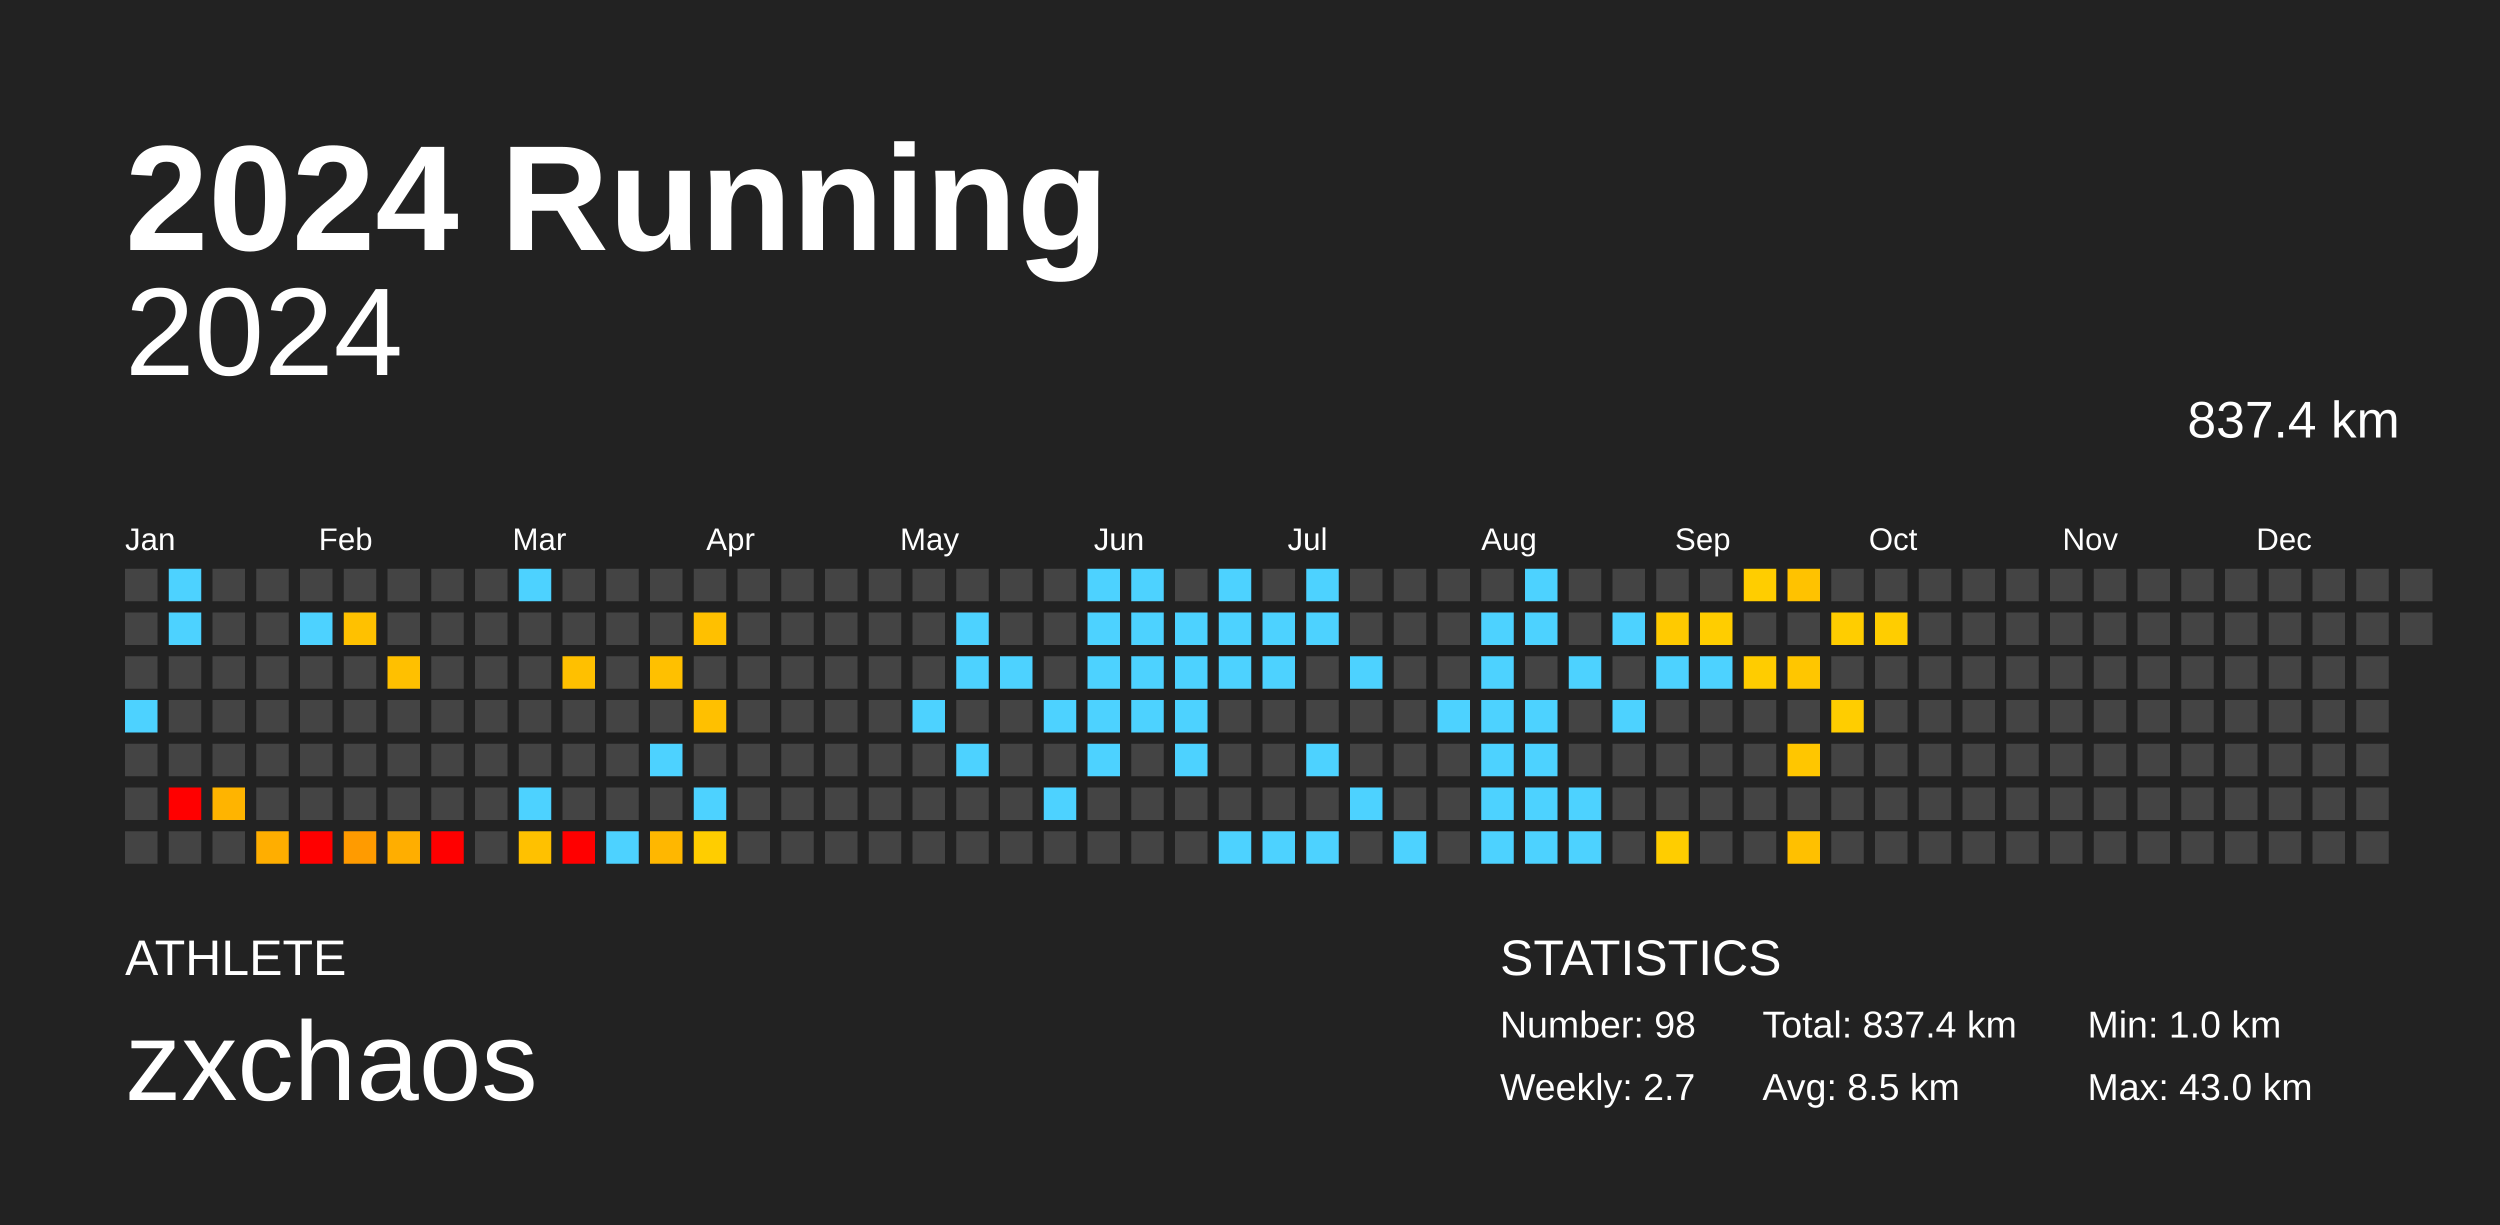
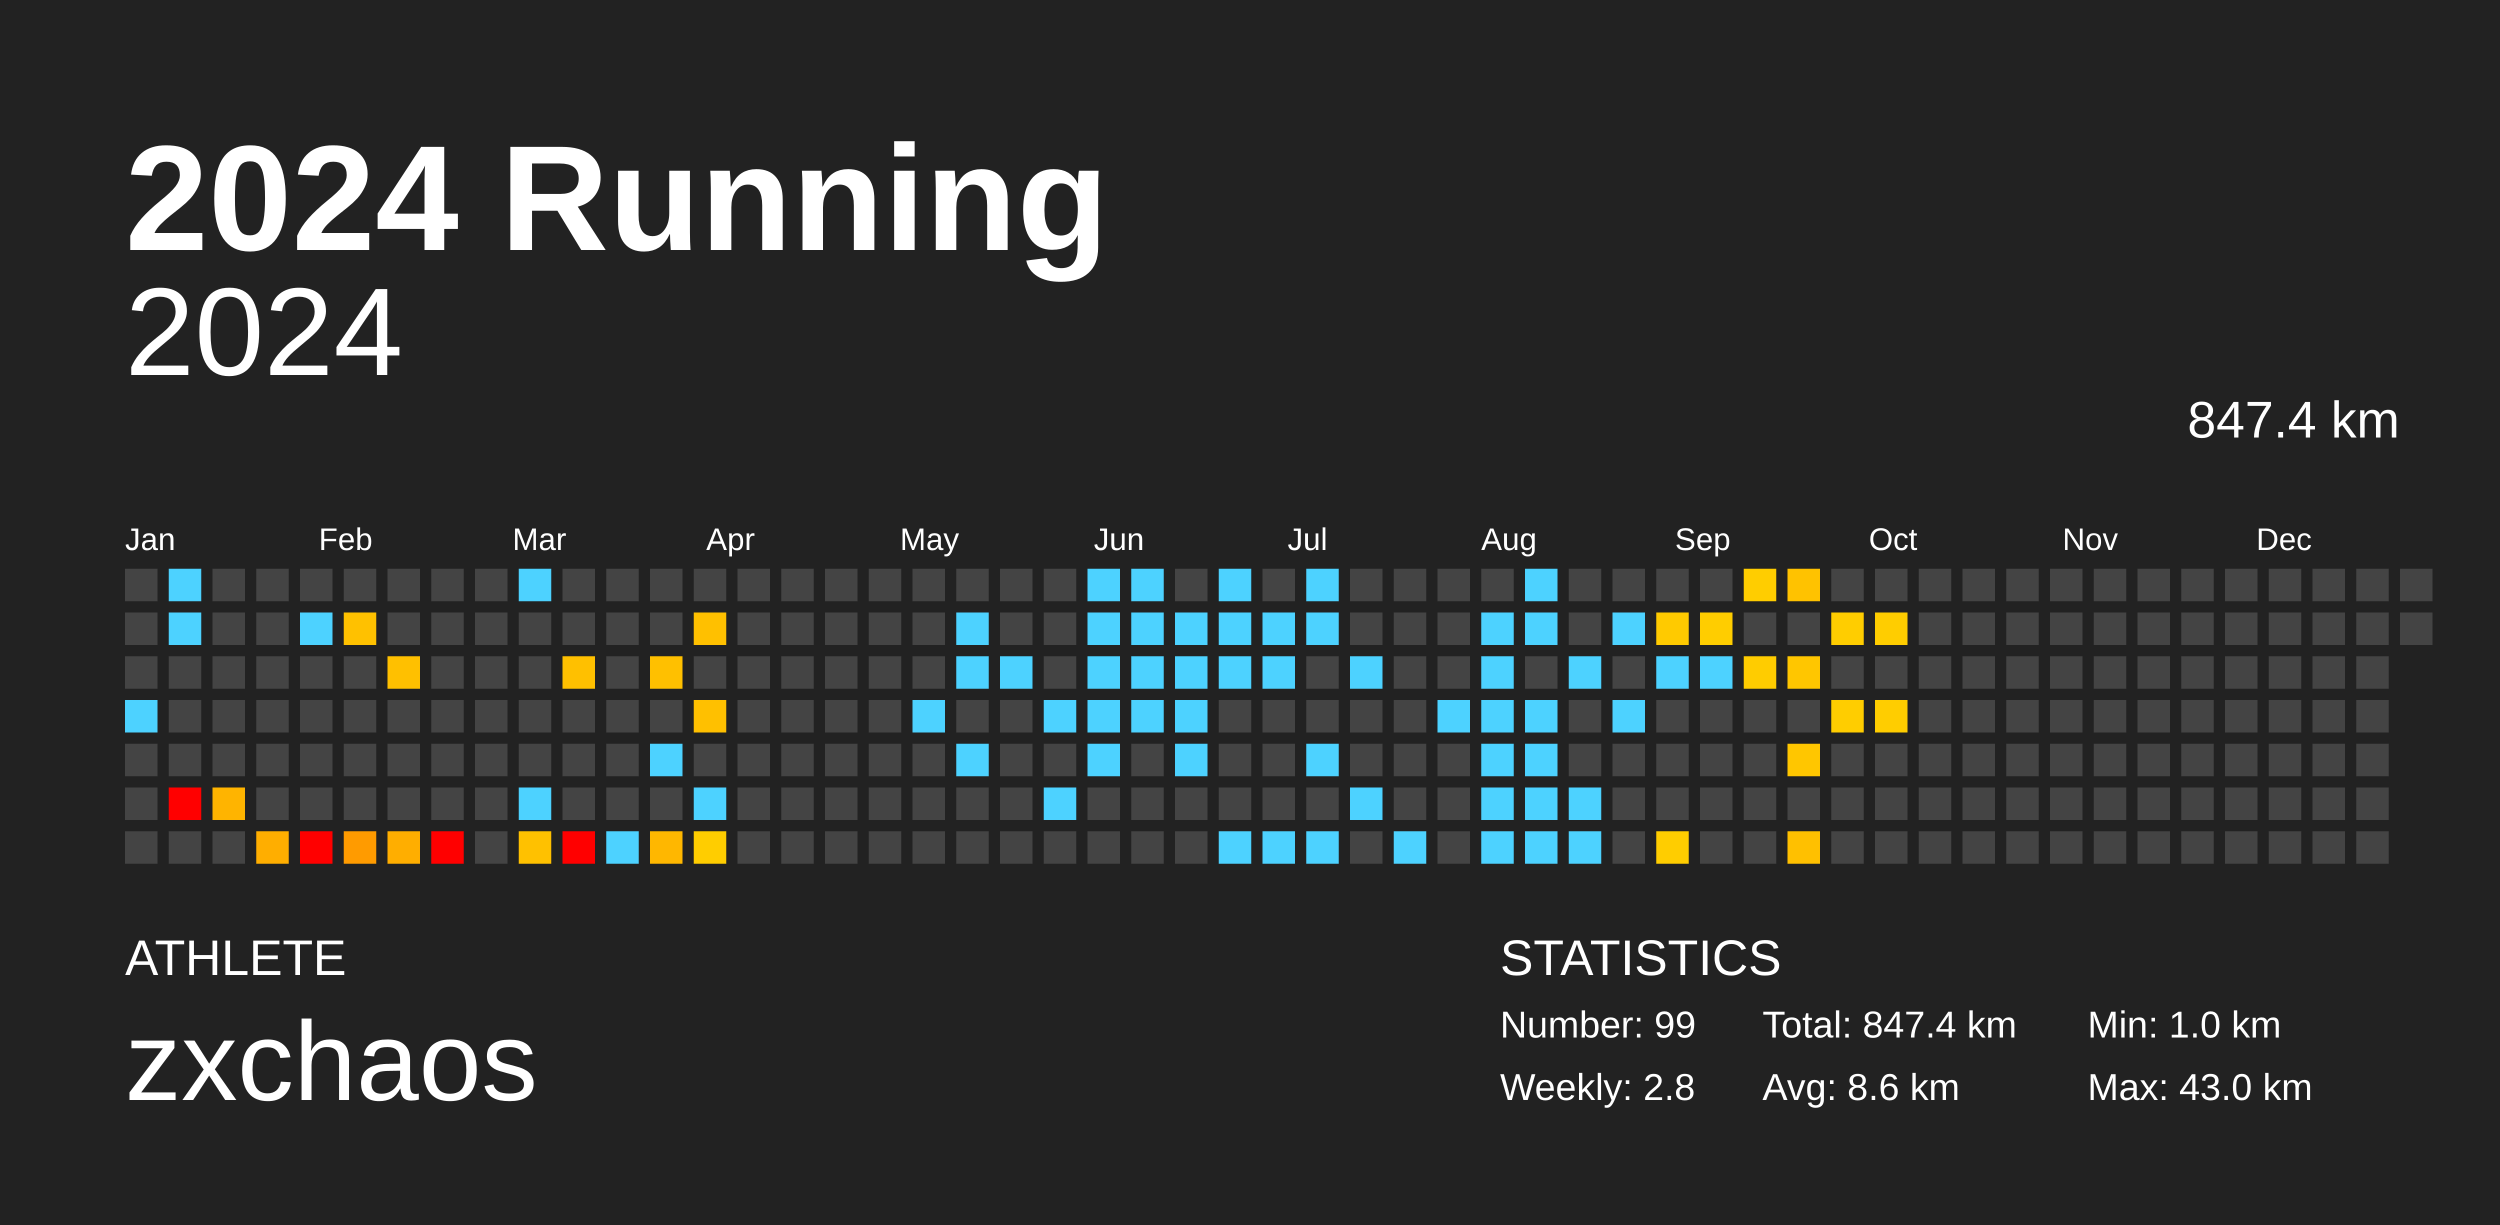
<svg xmlns="http://www.w3.org/2000/svg" baseProfile="full" height="98mm" version="1.1" viewBox="0,0,200,98" width="200mm">
  <defs />
  <rect fill="#222222" height="98" width="200" x="0" y="0" />
  <text fill="#FFFFFF" style="font-size:12px; font-family:Arial; font-weight:bold;" x="10" y="20">2024 Running</text>
  <text fill="#FFFFFF" style="font-size:4px; font-family:Arial" x="10" y="78">ATHLETE</text>
  <text fill="#FFFFFF" style="font-size:9px; font-family:Arial" x="10" y="88">zxchaos</text>
  <text fill="#FFFFFF" style="font-size:4px; font-family:Arial" x="120" y="78">STATISTICS</text>
-   <text fill="#FFFFFF" style="font-size:3px; font-family:Arial" x="120" y="83">Number: 98</text>
-   <text fill="#FFFFFF" style="font-size:3px; font-family:Arial" x="120" y="88">Weekly: 2.7</text>
-   <text fill="#FFFFFF" style="font-size:3px; font-family:Arial" x="141" y="83">Total: 837.4 km</text>
-   <text fill="#FFFFFF" style="font-size:3px; font-family:Arial" x="141" y="88">Avg: 8.5 km</text>
+   <text fill="#FFFFFF" style="font-size:3px; font-family:Arial" x="120" y="83">Number: 99</text>
+   <text fill="#FFFFFF" style="font-size:3px; font-family:Arial" x="120" y="88">Weekly: 2.8</text>
+   <text fill="#FFFFFF" style="font-size:3px; font-family:Arial" x="141" y="83">Total: 847.4 km</text>
+   <text fill="#FFFFFF" style="font-size:3px; font-family:Arial" x="141" y="88">Avg: 8.6 km</text>
  <text fill="#FFFFFF" style="font-size:3px; font-family:Arial" x="167" y="83">Min: 1.0 km</text>
  <text fill="#FFFFFF" style="font-size:3px; font-family:Arial" x="167" y="88">Max: 43.0 km</text>
  <text alignment-baseline="hanging" fill="#FFFFFF" style="font-size:10.0px; font-family:Arial;" x="10" y="30">2024</text>
-   <text alignment-baseline="hanging" fill="#FFFFFF" style="font-size:4.125px; font-family:Arial;" x="175" y="35">837.4 km</text>
+   <text alignment-baseline="hanging" fill="#FFFFFF" style="font-size:4.125px; font-family:Arial;" x="175" y="35">847.4 km</text>
  <text fill="#FFFFFF" style="font-size:2.5px; font-family:Arial" x="10.0" y="44">Jan</text>
  <text fill="#FFFFFF" style="font-size:2.5px; font-family:Arial" x="25.5" y="44">Feb</text>
  <text fill="#FFFFFF" style="font-size:2.5px; font-family:Arial" x="41.0" y="44">Mar</text>
  <text fill="#FFFFFF" style="font-size:2.5px; font-family:Arial" x="56.5" y="44">Apr</text>
  <text fill="#FFFFFF" style="font-size:2.5px; font-family:Arial" x="72.0" y="44">May</text>
  <text fill="#FFFFFF" style="font-size:2.5px; font-family:Arial" x="87.5" y="44">Jun</text>
  <text fill="#FFFFFF" style="font-size:2.5px; font-family:Arial" x="103.0" y="44">Jul</text>
  <text fill="#FFFFFF" style="font-size:2.5px; font-family:Arial" x="118.5" y="44">Aug</text>
  <text fill="#FFFFFF" style="font-size:2.5px; font-family:Arial" x="134.0" y="44">Sep</text>
  <text fill="#FFFFFF" style="font-size:2.5px; font-family:Arial" x="149.5" y="44">Oct</text>
  <text fill="#FFFFFF" style="font-size:2.5px; font-family:Arial" x="165.0" y="44">Nov</text>
  <text fill="#FFFFFF" style="font-size:2.5px; font-family:Arial" x="180.5" y="44">Dec</text>
  <rect fill="#444444" height="2.6" width="2.6" x="10.0" y="45.5" />
  <rect fill="#444444" height="2.6" width="2.6" x="10.0" y="49.0" />
  <rect fill="#444444" height="2.6" width="2.6" x="10.0" y="52.5" />
  <rect fill="#4dd2ff" height="2.6" width="2.6" x="10.0" y="56.0" />
  <rect fill="#444444" height="2.6" width="2.6" x="10.0" y="59.5" />
  <rect fill="#444444" height="2.6" width="2.6" x="10.0" y="63.0" />
  <rect fill="#444444" height="2.6" width="2.6" x="10.0" y="66.5" />
  <rect fill="#4dd2ff" height="2.6" width="2.6" x="13.5" y="45.5" />
  <rect fill="#4dd2ff" height="2.6" width="2.6" x="13.5" y="49.0" />
  <rect fill="#444444" height="2.6" width="2.6" x="13.5" y="52.5" />
  <rect fill="#444444" height="2.6" width="2.6" x="13.5" y="56.0" />
  <rect fill="#444444" height="2.6" width="2.6" x="13.5" y="59.5" />
  <rect fill="red" height="2.6" width="2.6" x="13.5" y="63.0" />
  <rect fill="#444444" height="2.6" width="2.6" x="13.5" y="66.5" />
  <rect fill="#444444" height="2.6" width="2.6" x="17.0" y="45.5" />
  <rect fill="#444444" height="2.6" width="2.6" x="17.0" y="49.0" />
  <rect fill="#444444" height="2.6" width="2.6" x="17.0" y="52.5" />
  <rect fill="#444444" height="2.6" width="2.6" x="17.0" y="56.0" />
  <rect fill="#444444" height="2.6" width="2.6" x="17.0" y="59.5" />
  <rect fill="#ffb400" height="2.6" width="2.6" x="17.0" y="63.0" />
  <rect fill="#444444" height="2.6" width="2.6" x="17.0" y="66.5" />
  <rect fill="#444444" height="2.6" width="2.6" x="20.5" y="45.5" />
  <rect fill="#444444" height="2.6" width="2.6" x="20.5" y="49.0" />
  <rect fill="#444444" height="2.6" width="2.6" x="20.5" y="52.5" />
  <rect fill="#444444" height="2.6" width="2.6" x="20.5" y="56.0" />
  <rect fill="#444444" height="2.6" width="2.6" x="20.5" y="59.5" />
  <rect fill="#444444" height="2.6" width="2.6" x="20.5" y="63.0" />
  <rect fill="#ffae00" height="2.6" width="2.6" x="20.5" y="66.5" />
  <rect fill="#444444" height="2.6" width="2.6" x="24.0" y="45.5" />
  <rect fill="#4dd2ff" height="2.6" width="2.6" x="24.0" y="49.0" />
  <rect fill="#444444" height="2.6" width="2.6" x="24.0" y="52.5" />
  <rect fill="#444444" height="2.6" width="2.6" x="24.0" y="56.0" />
  <rect fill="#444444" height="2.6" width="2.6" x="24.0" y="59.5" />
  <rect fill="#444444" height="2.6" width="2.6" x="24.0" y="63.0" />
  <rect fill="red" height="2.6" width="2.6" x="24.0" y="66.5" />
  <rect fill="#444444" height="2.6" width="2.6" x="27.5" y="45.5" />
  <rect fill="#ffc100" height="2.6" width="2.6" x="27.5" y="49.0" />
  <rect fill="#444444" height="2.6" width="2.6" x="27.5" y="52.5" />
  <rect fill="#444444" height="2.6" width="2.6" x="27.5" y="56.0" />
  <rect fill="#444444" height="2.6" width="2.6" x="27.5" y="59.5" />
  <rect fill="#444444" height="2.6" width="2.6" x="27.5" y="63.0" />
  <rect fill="#ff9b00" height="2.6" width="2.6" x="27.5" y="66.5" />
  <rect fill="#444444" height="2.6" width="2.6" x="31.0" y="45.5" />
  <rect fill="#444444" height="2.6" width="2.6" x="31.0" y="49.0" />
  <rect fill="#ffc000" height="2.6" width="2.6" x="31.0" y="52.5" />
  <rect fill="#444444" height="2.6" width="2.6" x="31.0" y="56.0" />
  <rect fill="#444444" height="2.6" width="2.6" x="31.0" y="59.5" />
  <rect fill="#444444" height="2.6" width="2.6" x="31.0" y="63.0" />
  <rect fill="#ffae00" height="2.6" width="2.6" x="31.0" y="66.5" />
  <rect fill="#444444" height="2.6" width="2.6" x="34.5" y="45.5" />
  <rect fill="#444444" height="2.6" width="2.6" x="34.5" y="49.0" />
  <rect fill="#444444" height="2.6" width="2.6" x="34.5" y="52.5" />
  <rect fill="#444444" height="2.6" width="2.6" x="34.5" y="56.0" />
  <rect fill="#444444" height="2.6" width="2.6" x="34.5" y="59.5" />
  <rect fill="#444444" height="2.6" width="2.6" x="34.5" y="63.0" />
  <rect fill="red" height="2.6" width="2.6" x="34.5" y="66.5" />
  <rect fill="#444444" height="2.6" width="2.6" x="38.0" y="45.5" />
  <rect fill="#444444" height="2.6" width="2.6" x="38.0" y="49.0" />
  <rect fill="#444444" height="2.6" width="2.6" x="38.0" y="52.5" />
  <rect fill="#444444" height="2.6" width="2.6" x="38.0" y="56.0" />
  <rect fill="#444444" height="2.6" width="2.6" x="38.0" y="59.5" />
  <rect fill="#444444" height="2.6" width="2.6" x="38.0" y="63.0" />
  <rect fill="#444444" height="2.6" width="2.6" x="38.0" y="66.5" />
  <rect fill="#4dd2ff" height="2.6" width="2.6" x="41.5" y="45.5" />
  <rect fill="#444444" height="2.6" width="2.6" x="41.5" y="49.0" />
  <rect fill="#444444" height="2.6" width="2.6" x="41.5" y="52.5" />
  <rect fill="#444444" height="2.6" width="2.6" x="41.5" y="56.0" />
  <rect fill="#444444" height="2.6" width="2.6" x="41.5" y="59.5" />
  <rect fill="#4dd2ff" height="2.6" width="2.6" x="41.5" y="63.0" />
  <rect fill="#ffc100" height="2.6" width="2.6" x="41.5" y="66.5" />
  <rect fill="#444444" height="2.6" width="2.6" x="45.0" y="45.5" />
  <rect fill="#444444" height="2.6" width="2.6" x="45.0" y="49.0" />
  <rect fill="#ffc000" height="2.6" width="2.6" x="45.0" y="52.5" />
  <rect fill="#444444" height="2.6" width="2.6" x="45.0" y="56.0" />
  <rect fill="#444444" height="2.6" width="2.6" x="45.0" y="59.5" />
  <rect fill="#444444" height="2.6" width="2.6" x="45.0" y="63.0" />
  <rect fill="red" height="2.6" width="2.6" x="45.0" y="66.5" />
  <rect fill="#444444" height="2.6" width="2.6" x="48.5" y="45.5" />
  <rect fill="#444444" height="2.6" width="2.6" x="48.5" y="49.0" />
  <rect fill="#444444" height="2.6" width="2.6" x="48.5" y="52.5" />
  <rect fill="#444444" height="2.6" width="2.6" x="48.5" y="56.0" />
  <rect fill="#444444" height="2.6" width="2.6" x="48.5" y="59.5" />
  <rect fill="#444444" height="2.6" width="2.6" x="48.5" y="63.0" />
  <rect fill="#4dd2ff" height="2.6" width="2.6" x="48.5" y="66.5" />
  <rect fill="#444444" height="2.6" width="2.6" x="52.0" y="45.5" />
  <rect fill="#444444" height="2.6" width="2.6" x="52.0" y="49.0" />
  <rect fill="#ffc000" height="2.6" width="2.6" x="52.0" y="52.5" />
  <rect fill="#444444" height="2.6" width="2.6" x="52.0" y="56.0" />
  <rect fill="#4dd2ff" height="2.6" width="2.6" x="52.0" y="59.5" />
  <rect fill="#444444" height="2.6" width="2.6" x="52.0" y="63.0" />
  <rect fill="#ffb700" height="2.6" width="2.6" x="52.0" y="66.5" />
  <rect fill="#444444" height="2.6" width="2.6" x="55.5" y="45.5" />
  <rect fill="#ffc000" height="2.6" width="2.6" x="55.5" y="49.0" />
  <rect fill="#444444" height="2.6" width="2.6" x="55.5" y="52.5" />
  <rect fill="#ffc000" height="2.6" width="2.6" x="55.5" y="56.0" />
  <rect fill="#444444" height="2.6" width="2.6" x="55.5" y="59.5" />
  <rect fill="#4dd2ff" height="2.6" width="2.6" x="55.5" y="63.0" />
  <rect fill="#ffcd00" height="2.6" width="2.6" x="55.5" y="66.5" />
  <rect fill="#444444" height="2.6" width="2.6" x="59.0" y="45.5" />
  <rect fill="#444444" height="2.6" width="2.6" x="59.0" y="49.0" />
  <rect fill="#444444" height="2.6" width="2.6" x="59.0" y="52.5" />
  <rect fill="#444444" height="2.6" width="2.6" x="59.0" y="56.0" />
  <rect fill="#444444" height="2.6" width="2.6" x="59.0" y="59.5" />
  <rect fill="#444444" height="2.6" width="2.6" x="59.0" y="63.0" />
  <rect fill="#444444" height="2.6" width="2.6" x="59.0" y="66.5" />
  <rect fill="#444444" height="2.6" width="2.6" x="62.5" y="45.5" />
  <rect fill="#444444" height="2.6" width="2.6" x="62.5" y="49.0" />
  <rect fill="#444444" height="2.6" width="2.6" x="62.5" y="52.5" />
  <rect fill="#444444" height="2.6" width="2.6" x="62.5" y="56.0" />
  <rect fill="#444444" height="2.6" width="2.6" x="62.5" y="59.5" />
  <rect fill="#444444" height="2.6" width="2.6" x="62.5" y="63.0" />
  <rect fill="#444444" height="2.6" width="2.6" x="62.5" y="66.5" />
  <rect fill="#444444" height="2.6" width="2.6" x="66.0" y="45.5" />
  <rect fill="#444444" height="2.6" width="2.6" x="66.0" y="49.0" />
  <rect fill="#444444" height="2.6" width="2.6" x="66.0" y="52.5" />
  <rect fill="#444444" height="2.6" width="2.6" x="66.0" y="56.0" />
  <rect fill="#444444" height="2.6" width="2.6" x="66.0" y="59.5" />
  <rect fill="#444444" height="2.6" width="2.6" x="66.0" y="63.0" />
  <rect fill="#444444" height="2.6" width="2.6" x="66.0" y="66.5" />
  <rect fill="#444444" height="2.6" width="2.6" x="69.5" y="45.5" />
  <rect fill="#444444" height="2.6" width="2.6" x="69.5" y="49.0" />
  <rect fill="#444444" height="2.6" width="2.6" x="69.5" y="52.5" />
  <rect fill="#444444" height="2.6" width="2.6" x="69.5" y="56.0" />
  <rect fill="#444444" height="2.6" width="2.6" x="69.5" y="59.5" />
  <rect fill="#444444" height="2.6" width="2.6" x="69.5" y="63.0" />
  <rect fill="#444444" height="2.6" width="2.6" x="69.5" y="66.5" />
  <rect fill="#444444" height="2.6" width="2.6" x="73.0" y="45.5" />
  <rect fill="#444444" height="2.6" width="2.6" x="73.0" y="49.0" />
  <rect fill="#444444" height="2.6" width="2.6" x="73.0" y="52.5" />
  <rect fill="#4dd2ff" height="2.6" width="2.6" x="73.0" y="56.0" />
  <rect fill="#444444" height="2.6" width="2.6" x="73.0" y="59.5" />
  <rect fill="#444444" height="2.6" width="2.6" x="73.0" y="63.0" />
  <rect fill="#444444" height="2.6" width="2.6" x="73.0" y="66.5" />
  <rect fill="#444444" height="2.6" width="2.6" x="76.5" y="45.5" />
  <rect fill="#4dd2ff" height="2.6" width="2.6" x="76.5" y="49.0" />
  <rect fill="#4dd2ff" height="2.6" width="2.6" x="76.5" y="52.5" />
  <rect fill="#444444" height="2.6" width="2.6" x="76.5" y="56.0" />
  <rect fill="#4dd2ff" height="2.6" width="2.6" x="76.5" y="59.5" />
  <rect fill="#444444" height="2.6" width="2.6" x="76.5" y="63.0" />
  <rect fill="#444444" height="2.6" width="2.6" x="76.5" y="66.5" />
  <rect fill="#444444" height="2.6" width="2.6" x="80.0" y="45.5" />
  <rect fill="#444444" height="2.6" width="2.6" x="80.0" y="49.0" />
  <rect fill="#4dd2ff" height="2.6" width="2.6" x="80.0" y="52.5" />
  <rect fill="#444444" height="2.6" width="2.6" x="80.0" y="56.0" />
  <rect fill="#444444" height="2.6" width="2.6" x="80.0" y="59.5" />
  <rect fill="#444444" height="2.6" width="2.6" x="80.0" y="63.0" />
  <rect fill="#444444" height="2.6" width="2.6" x="80.0" y="66.5" />
  <rect fill="#444444" height="2.6" width="2.6" x="83.5" y="45.5" />
  <rect fill="#444444" height="2.6" width="2.6" x="83.5" y="49.0" />
  <rect fill="#444444" height="2.6" width="2.6" x="83.5" y="52.5" />
  <rect fill="#4dd2ff" height="2.6" width="2.6" x="83.5" y="56.0" />
  <rect fill="#444444" height="2.6" width="2.6" x="83.5" y="59.5" />
  <rect fill="#4dd2ff" height="2.6" width="2.6" x="83.5" y="63.0" />
  <rect fill="#444444" height="2.6" width="2.6" x="83.5" y="66.5" />
  <rect fill="#4dd2ff" height="2.6" width="2.6" x="87.0" y="45.5" />
  <rect fill="#4dd2ff" height="2.6" width="2.6" x="87.0" y="49.0" />
  <rect fill="#4dd2ff" height="2.6" width="2.6" x="87.0" y="52.5" />
  <rect fill="#4dd2ff" height="2.6" width="2.6" x="87.0" y="56.0" />
  <rect fill="#4dd2ff" height="2.6" width="2.6" x="87.0" y="59.5" />
  <rect fill="#444444" height="2.6" width="2.6" x="87.0" y="63.0" />
  <rect fill="#444444" height="2.6" width="2.6" x="87.0" y="66.5" />
  <rect fill="#4dd2ff" height="2.6" width="2.6" x="90.5" y="45.5" />
  <rect fill="#4dd2ff" height="2.6" width="2.6" x="90.5" y="49.0" />
  <rect fill="#4dd2ff" height="2.6" width="2.6" x="90.5" y="52.5" />
  <rect fill="#4dd2ff" height="2.6" width="2.6" x="90.5" y="56.0" />
  <rect fill="#444444" height="2.6" width="2.6" x="90.5" y="59.5" />
  <rect fill="#444444" height="2.6" width="2.6" x="90.5" y="63.0" />
  <rect fill="#444444" height="2.6" width="2.6" x="90.5" y="66.5" />
  <rect fill="#444444" height="2.6" width="2.6" x="94.0" y="45.5" />
  <rect fill="#4dd2ff" height="2.6" width="2.6" x="94.0" y="49.0" />
  <rect fill="#4dd2ff" height="2.6" width="2.6" x="94.0" y="52.5" />
  <rect fill="#4dd2ff" height="2.6" width="2.6" x="94.0" y="56.0" />
  <rect fill="#4dd2ff" height="2.6" width="2.6" x="94.0" y="59.5" />
  <rect fill="#444444" height="2.6" width="2.6" x="94.0" y="63.0" />
  <rect fill="#444444" height="2.6" width="2.6" x="94.0" y="66.5" />
  <rect fill="#4dd2ff" height="2.6" width="2.6" x="97.5" y="45.5" />
  <rect fill="#4dd2ff" height="2.6" width="2.6" x="97.5" y="49.0" />
  <rect fill="#4dd2ff" height="2.6" width="2.6" x="97.5" y="52.5" />
  <rect fill="#444444" height="2.6" width="2.6" x="97.5" y="56.0" />
  <rect fill="#444444" height="2.6" width="2.6" x="97.5" y="59.5" />
  <rect fill="#444444" height="2.6" width="2.6" x="97.5" y="63.0" />
  <rect fill="#4dd2ff" height="2.6" width="2.6" x="97.5" y="66.5" />
  <rect fill="#444444" height="2.6" width="2.6" x="101.0" y="45.5" />
  <rect fill="#4dd2ff" height="2.6" width="2.6" x="101.0" y="49.0" />
  <rect fill="#4dd2ff" height="2.6" width="2.6" x="101.0" y="52.5" />
  <rect fill="#444444" height="2.6" width="2.6" x="101.0" y="56.0" />
  <rect fill="#444444" height="2.6" width="2.6" x="101.0" y="59.5" />
  <rect fill="#444444" height="2.6" width="2.6" x="101.0" y="63.0" />
  <rect fill="#4dd2ff" height="2.6" width="2.6" x="101.0" y="66.5" />
  <rect fill="#4dd2ff" height="2.6" width="2.6" x="104.5" y="45.5" />
  <rect fill="#4dd2ff" height="2.6" width="2.6" x="104.5" y="49.0" />
  <rect fill="#444444" height="2.6" width="2.6" x="104.5" y="52.5" />
  <rect fill="#444444" height="2.6" width="2.6" x="104.5" y="56.0" />
  <rect fill="#4dd2ff" height="2.6" width="2.6" x="104.5" y="59.5" />
  <rect fill="#444444" height="2.6" width="2.6" x="104.5" y="63.0" />
  <rect fill="#4dd2ff" height="2.6" width="2.6" x="104.5" y="66.5" />
  <rect fill="#444444" height="2.6" width="2.6" x="108.0" y="45.5" />
  <rect fill="#444444" height="2.6" width="2.6" x="108.0" y="49.0" />
  <rect fill="#4dd2ff" height="2.6" width="2.6" x="108.0" y="52.5" />
  <rect fill="#444444" height="2.6" width="2.6" x="108.0" y="56.0" />
  <rect fill="#444444" height="2.6" width="2.6" x="108.0" y="59.5" />
  <rect fill="#4dd2ff" height="2.6" width="2.6" x="108.0" y="63.0" />
  <rect fill="#444444" height="2.6" width="2.6" x="108.0" y="66.5" />
  <rect fill="#444444" height="2.6" width="2.6" x="111.5" y="45.5" />
  <rect fill="#444444" height="2.6" width="2.6" x="111.5" y="49.0" />
  <rect fill="#444444" height="2.6" width="2.6" x="111.5" y="52.5" />
  <rect fill="#444444" height="2.6" width="2.6" x="111.5" y="56.0" />
  <rect fill="#444444" height="2.6" width="2.6" x="111.5" y="59.5" />
  <rect fill="#444444" height="2.6" width="2.6" x="111.5" y="63.0" />
  <rect fill="#4dd2ff" height="2.6" width="2.6" x="111.5" y="66.5" />
  <rect fill="#444444" height="2.6" width="2.6" x="115.0" y="45.5" />
  <rect fill="#444444" height="2.6" width="2.6" x="115.0" y="49.0" />
  <rect fill="#444444" height="2.6" width="2.6" x="115.0" y="52.5" />
  <rect fill="#4dd2ff" height="2.6" width="2.6" x="115.0" y="56.0" />
  <rect fill="#444444" height="2.6" width="2.6" x="115.0" y="59.5" />
  <rect fill="#444444" height="2.6" width="2.6" x="115.0" y="63.0" />
  <rect fill="#444444" height="2.6" width="2.6" x="115.0" y="66.5" />
  <rect fill="#444444" height="2.6" width="2.6" x="118.5" y="45.5" />
  <rect fill="#4dd2ff" height="2.6" width="2.6" x="118.5" y="49.0" />
  <rect fill="#4dd2ff" height="2.6" width="2.6" x="118.5" y="52.5" />
  <rect fill="#4dd2ff" height="2.6" width="2.6" x="118.5" y="56.0" />
  <rect fill="#4dd2ff" height="2.6" width="2.6" x="118.5" y="59.5" />
  <rect fill="#4dd2ff" height="2.6" width="2.6" x="118.5" y="63.0" />
  <rect fill="#4dd2ff" height="2.6" width="2.6" x="118.5" y="66.5" />
  <rect fill="#4dd2ff" height="2.6" width="2.6" x="122.0" y="45.5" />
  <rect fill="#4dd2ff" height="2.6" width="2.6" x="122.0" y="49.0" />
  <rect fill="#444444" height="2.6" width="2.6" x="122.0" y="52.5" />
  <rect fill="#4dd2ff" height="2.6" width="2.6" x="122.0" y="56.0" />
  <rect fill="#4dd2ff" height="2.6" width="2.6" x="122.0" y="59.5" />
  <rect fill="#4dd2ff" height="2.6" width="2.6" x="122.0" y="63.0" />
  <rect fill="#4dd2ff" height="2.6" width="2.6" x="122.0" y="66.5" />
  <rect fill="#444444" height="2.6" width="2.6" x="125.5" y="45.5" />
  <rect fill="#444444" height="2.6" width="2.6" x="125.5" y="49.0" />
  <rect fill="#4dd2ff" height="2.6" width="2.6" x="125.5" y="52.5" />
  <rect fill="#444444" height="2.6" width="2.6" x="125.5" y="56.0" />
  <rect fill="#444444" height="2.6" width="2.6" x="125.5" y="59.5" />
  <rect fill="#4dd2ff" height="2.6" width="2.6" x="125.5" y="63.0" />
  <rect fill="#4dd2ff" height="2.6" width="2.6" x="125.5" y="66.5" />
  <rect fill="#444444" height="2.6" width="2.6" x="129.0" y="45.5" />
  <rect fill="#4dd2ff" height="2.6" width="2.6" x="129.0" y="49.0" />
  <rect fill="#444444" height="2.6" width="2.6" x="129.0" y="52.5" />
  <rect fill="#4dd2ff" height="2.6" width="2.6" x="129.0" y="56.0" />
  <rect fill="#444444" height="2.6" width="2.6" x="129.0" y="59.5" />
  <rect fill="#444444" height="2.6" width="2.6" x="129.0" y="63.0" />
  <rect fill="#444444" height="2.6" width="2.6" x="129.0" y="66.5" />
  <rect fill="#444444" height="2.6" width="2.6" x="132.5" y="45.5" />
  <rect fill="#ffca00" height="2.6" width="2.6" x="132.5" y="49.0" />
  <rect fill="#4dd2ff" height="2.6" width="2.6" x="132.5" y="52.5" />
  <rect fill="#444444" height="2.6" width="2.6" x="132.5" y="56.0" />
  <rect fill="#444444" height="2.6" width="2.6" x="132.5" y="59.5" />
  <rect fill="#444444" height="2.6" width="2.6" x="132.5" y="63.0" />
  <rect fill="#ffcd00" height="2.6" width="2.6" x="132.5" y="66.5" />
  <rect fill="#444444" height="2.6" width="2.6" x="136.0" y="45.5" />
  <rect fill="#ffcd00" height="2.6" width="2.6" x="136.0" y="49.0" />
  <rect fill="#4dd2ff" height="2.6" width="2.6" x="136.0" y="52.5" />
  <rect fill="#444444" height="2.6" width="2.6" x="136.0" y="56.0" />
  <rect fill="#444444" height="2.6" width="2.6" x="136.0" y="59.5" />
  <rect fill="#444444" height="2.6" width="2.6" x="136.0" y="63.0" />
  <rect fill="#444444" height="2.6" width="2.6" x="136.0" y="66.5" />
  <rect fill="#ffcd00" height="2.6" width="2.6" x="139.5" y="45.5" />
  <rect fill="#444444" height="2.6" width="2.6" x="139.5" y="49.0" />
  <rect fill="#ffcc00" height="2.6" width="2.6" x="139.5" y="52.5" />
  <rect fill="#444444" height="2.6" width="2.6" x="139.5" y="56.0" />
  <rect fill="#444444" height="2.6" width="2.6" x="139.5" y="59.5" />
  <rect fill="#444444" height="2.6" width="2.6" x="139.5" y="63.0" />
  <rect fill="#444444" height="2.6" width="2.6" x="139.5" y="66.5" />
  <rect fill="#ffc200" height="2.6" width="2.6" x="143.0" y="45.5" />
  <rect fill="#444444" height="2.6" width="2.6" x="143.0" y="49.0" />
  <rect fill="#ffc600" height="2.6" width="2.6" x="143.0" y="52.5" />
  <rect fill="#444444" height="2.6" width="2.6" x="143.0" y="56.0" />
  <rect fill="#ffc600" height="2.6" width="2.6" x="143.0" y="59.5" />
  <rect fill="#444444" height="2.6" width="2.6" x="143.0" y="63.0" />
  <rect fill="#ffc000" height="2.6" width="2.6" x="143.0" y="66.5" />
  <rect fill="#444444" height="2.6" width="2.6" x="146.5" y="45.5" />
  <rect fill="#ffcd00" height="2.6" width="2.6" x="146.5" y="49.0" />
  <rect fill="#444444" height="2.6" width="2.6" x="146.5" y="52.5" />
  <rect fill="#ffcd00" height="2.6" width="2.6" x="146.5" y="56.0" />
  <rect fill="#444444" height="2.6" width="2.6" x="146.5" y="59.5" />
  <rect fill="#444444" height="2.6" width="2.6" x="146.5" y="63.0" />
  <rect fill="#444444" height="2.6" width="2.6" x="146.5" y="66.5" />
  <rect fill="#444444" height="2.6" width="2.6" x="150.0" y="45.5" />
  <rect fill="#ffcd00" height="2.6" width="2.6" x="150.0" y="49.0" />
  <rect fill="#444444" height="2.6" width="2.6" x="150.0" y="52.5" />
-   <rect fill="#444444" height="2.6" width="2.6" x="150.0" y="56.0" />
+   <rect fill="#ffcd00" height="2.6" width="2.6" x="150.0" y="56.0" />
  <rect fill="#444444" height="2.6" width="2.6" x="150.0" y="59.5" />
  <rect fill="#444444" height="2.6" width="2.6" x="150.0" y="63.0" />
  <rect fill="#444444" height="2.6" width="2.6" x="150.0" y="66.5" />
  <rect fill="#444444" height="2.6" width="2.6" x="153.5" y="45.5" />
  <rect fill="#444444" height="2.6" width="2.6" x="153.5" y="49.0" />
  <rect fill="#444444" height="2.6" width="2.6" x="153.5" y="52.5" />
  <rect fill="#444444" height="2.6" width="2.6" x="153.5" y="56.0" />
  <rect fill="#444444" height="2.6" width="2.6" x="153.5" y="59.5" />
  <rect fill="#444444" height="2.6" width="2.6" x="153.5" y="63.0" />
  <rect fill="#444444" height="2.6" width="2.6" x="153.5" y="66.5" />
  <rect fill="#444444" height="2.6" width="2.6" x="157.0" y="45.5" />
  <rect fill="#444444" height="2.6" width="2.6" x="157.0" y="49.0" />
  <rect fill="#444444" height="2.6" width="2.6" x="157.0" y="52.5" />
  <rect fill="#444444" height="2.6" width="2.6" x="157.0" y="56.0" />
  <rect fill="#444444" height="2.6" width="2.6" x="157.0" y="59.5" />
  <rect fill="#444444" height="2.6" width="2.6" x="157.0" y="63.0" />
  <rect fill="#444444" height="2.6" width="2.6" x="157.0" y="66.5" />
  <rect fill="#444444" height="2.6" width="2.6" x="160.5" y="45.5" />
  <rect fill="#444444" height="2.6" width="2.6" x="160.5" y="49.0" />
  <rect fill="#444444" height="2.6" width="2.6" x="160.5" y="52.5" />
  <rect fill="#444444" height="2.6" width="2.6" x="160.5" y="56.0" />
  <rect fill="#444444" height="2.6" width="2.6" x="160.5" y="59.5" />
  <rect fill="#444444" height="2.6" width="2.6" x="160.5" y="63.0" />
  <rect fill="#444444" height="2.6" width="2.6" x="160.5" y="66.5" />
  <rect fill="#444444" height="2.6" width="2.6" x="164.0" y="45.5" />
  <rect fill="#444444" height="2.6" width="2.6" x="164.0" y="49.0" />
  <rect fill="#444444" height="2.6" width="2.6" x="164.0" y="52.5" />
  <rect fill="#444444" height="2.6" width="2.6" x="164.0" y="56.0" />
  <rect fill="#444444" height="2.6" width="2.6" x="164.0" y="59.5" />
  <rect fill="#444444" height="2.6" width="2.6" x="164.0" y="63.0" />
  <rect fill="#444444" height="2.6" width="2.6" x="164.0" y="66.5" />
  <rect fill="#444444" height="2.6" width="2.6" x="167.5" y="45.5" />
  <rect fill="#444444" height="2.6" width="2.6" x="167.5" y="49.0" />
  <rect fill="#444444" height="2.6" width="2.6" x="167.5" y="52.5" />
  <rect fill="#444444" height="2.6" width="2.6" x="167.5" y="56.0" />
  <rect fill="#444444" height="2.6" width="2.6" x="167.5" y="59.5" />
  <rect fill="#444444" height="2.6" width="2.6" x="167.5" y="63.0" />
  <rect fill="#444444" height="2.6" width="2.6" x="167.5" y="66.5" />
  <rect fill="#444444" height="2.6" width="2.6" x="171.0" y="45.5" />
  <rect fill="#444444" height="2.6" width="2.6" x="171.0" y="49.0" />
  <rect fill="#444444" height="2.6" width="2.6" x="171.0" y="52.5" />
  <rect fill="#444444" height="2.6" width="2.6" x="171.0" y="56.0" />
  <rect fill="#444444" height="2.6" width="2.6" x="171.0" y="59.5" />
  <rect fill="#444444" height="2.6" width="2.6" x="171.0" y="63.0" />
  <rect fill="#444444" height="2.6" width="2.6" x="171.0" y="66.5" />
  <rect fill="#444444" height="2.6" width="2.6" x="174.5" y="45.5" />
  <rect fill="#444444" height="2.6" width="2.6" x="174.5" y="49.0" />
  <rect fill="#444444" height="2.6" width="2.6" x="174.5" y="52.5" />
  <rect fill="#444444" height="2.6" width="2.6" x="174.5" y="56.0" />
  <rect fill="#444444" height="2.6" width="2.6" x="174.5" y="59.5" />
  <rect fill="#444444" height="2.6" width="2.6" x="174.5" y="63.0" />
  <rect fill="#444444" height="2.6" width="2.6" x="174.5" y="66.5" />
  <rect fill="#444444" height="2.6" width="2.6" x="178.0" y="45.5" />
  <rect fill="#444444" height="2.6" width="2.6" x="178.0" y="49.0" />
  <rect fill="#444444" height="2.6" width="2.6" x="178.0" y="52.5" />
  <rect fill="#444444" height="2.6" width="2.6" x="178.0" y="56.0" />
  <rect fill="#444444" height="2.6" width="2.6" x="178.0" y="59.5" />
  <rect fill="#444444" height="2.6" width="2.6" x="178.0" y="63.0" />
  <rect fill="#444444" height="2.6" width="2.6" x="178.0" y="66.5" />
  <rect fill="#444444" height="2.6" width="2.6" x="181.5" y="45.5" />
  <rect fill="#444444" height="2.6" width="2.6" x="181.5" y="49.0" />
  <rect fill="#444444" height="2.6" width="2.6" x="181.5" y="52.5" />
  <rect fill="#444444" height="2.6" width="2.6" x="181.5" y="56.0" />
  <rect fill="#444444" height="2.6" width="2.6" x="181.5" y="59.5" />
  <rect fill="#444444" height="2.6" width="2.6" x="181.5" y="63.0" />
  <rect fill="#444444" height="2.6" width="2.6" x="181.5" y="66.5" />
  <rect fill="#444444" height="2.6" width="2.6" x="185.0" y="45.5" />
  <rect fill="#444444" height="2.6" width="2.6" x="185.0" y="49.0" />
  <rect fill="#444444" height="2.6" width="2.6" x="185.0" y="52.5" />
  <rect fill="#444444" height="2.6" width="2.6" x="185.0" y="56.0" />
  <rect fill="#444444" height="2.6" width="2.6" x="185.0" y="59.5" />
  <rect fill="#444444" height="2.6" width="2.6" x="185.0" y="63.0" />
  <rect fill="#444444" height="2.6" width="2.6" x="185.0" y="66.5" />
  <rect fill="#444444" height="2.6" width="2.6" x="188.5" y="45.5" />
  <rect fill="#444444" height="2.6" width="2.6" x="188.5" y="49.0" />
  <rect fill="#444444" height="2.6" width="2.6" x="188.5" y="52.5" />
  <rect fill="#444444" height="2.6" width="2.6" x="188.5" y="56.0" />
  <rect fill="#444444" height="2.6" width="2.6" x="188.5" y="59.5" />
  <rect fill="#444444" height="2.6" width="2.6" x="188.5" y="63.0" />
  <rect fill="#444444" height="2.6" width="2.6" x="188.5" y="66.5" />
  <rect fill="#444444" height="2.6" width="2.6" x="192.0" y="45.5" />
  <rect fill="#444444" height="2.6" width="2.6" x="192.0" y="49.0" />
</svg>
